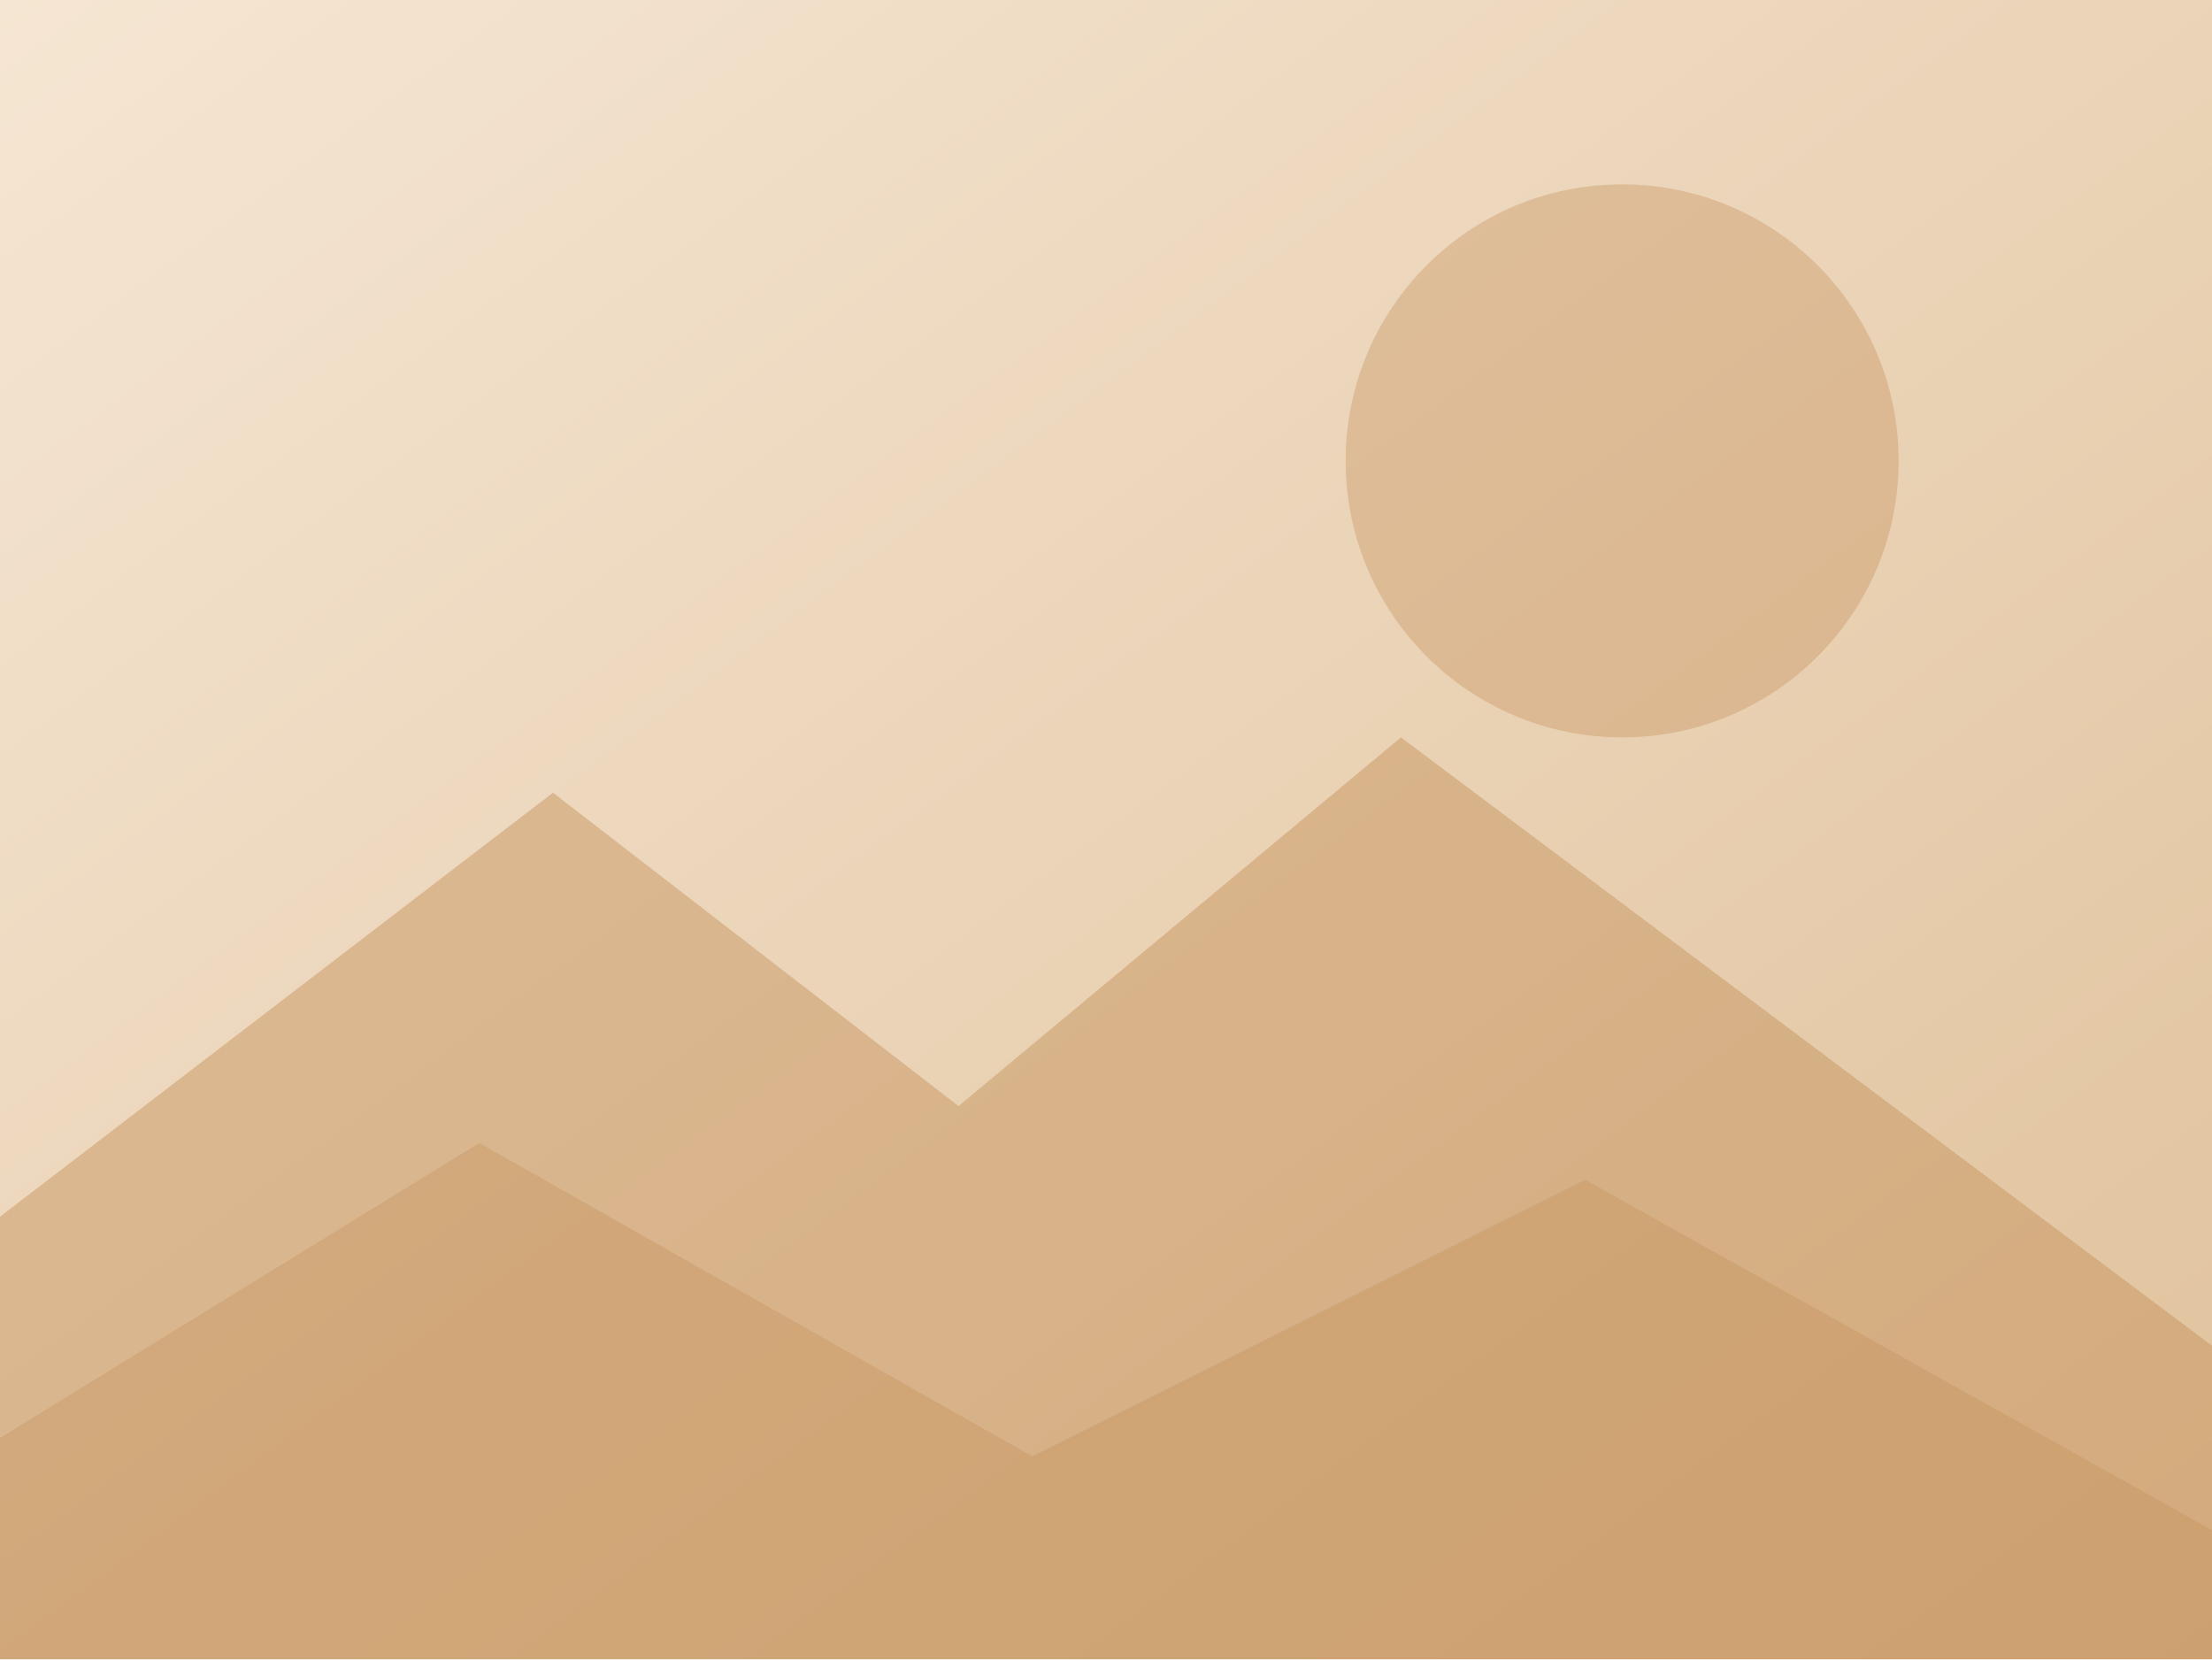
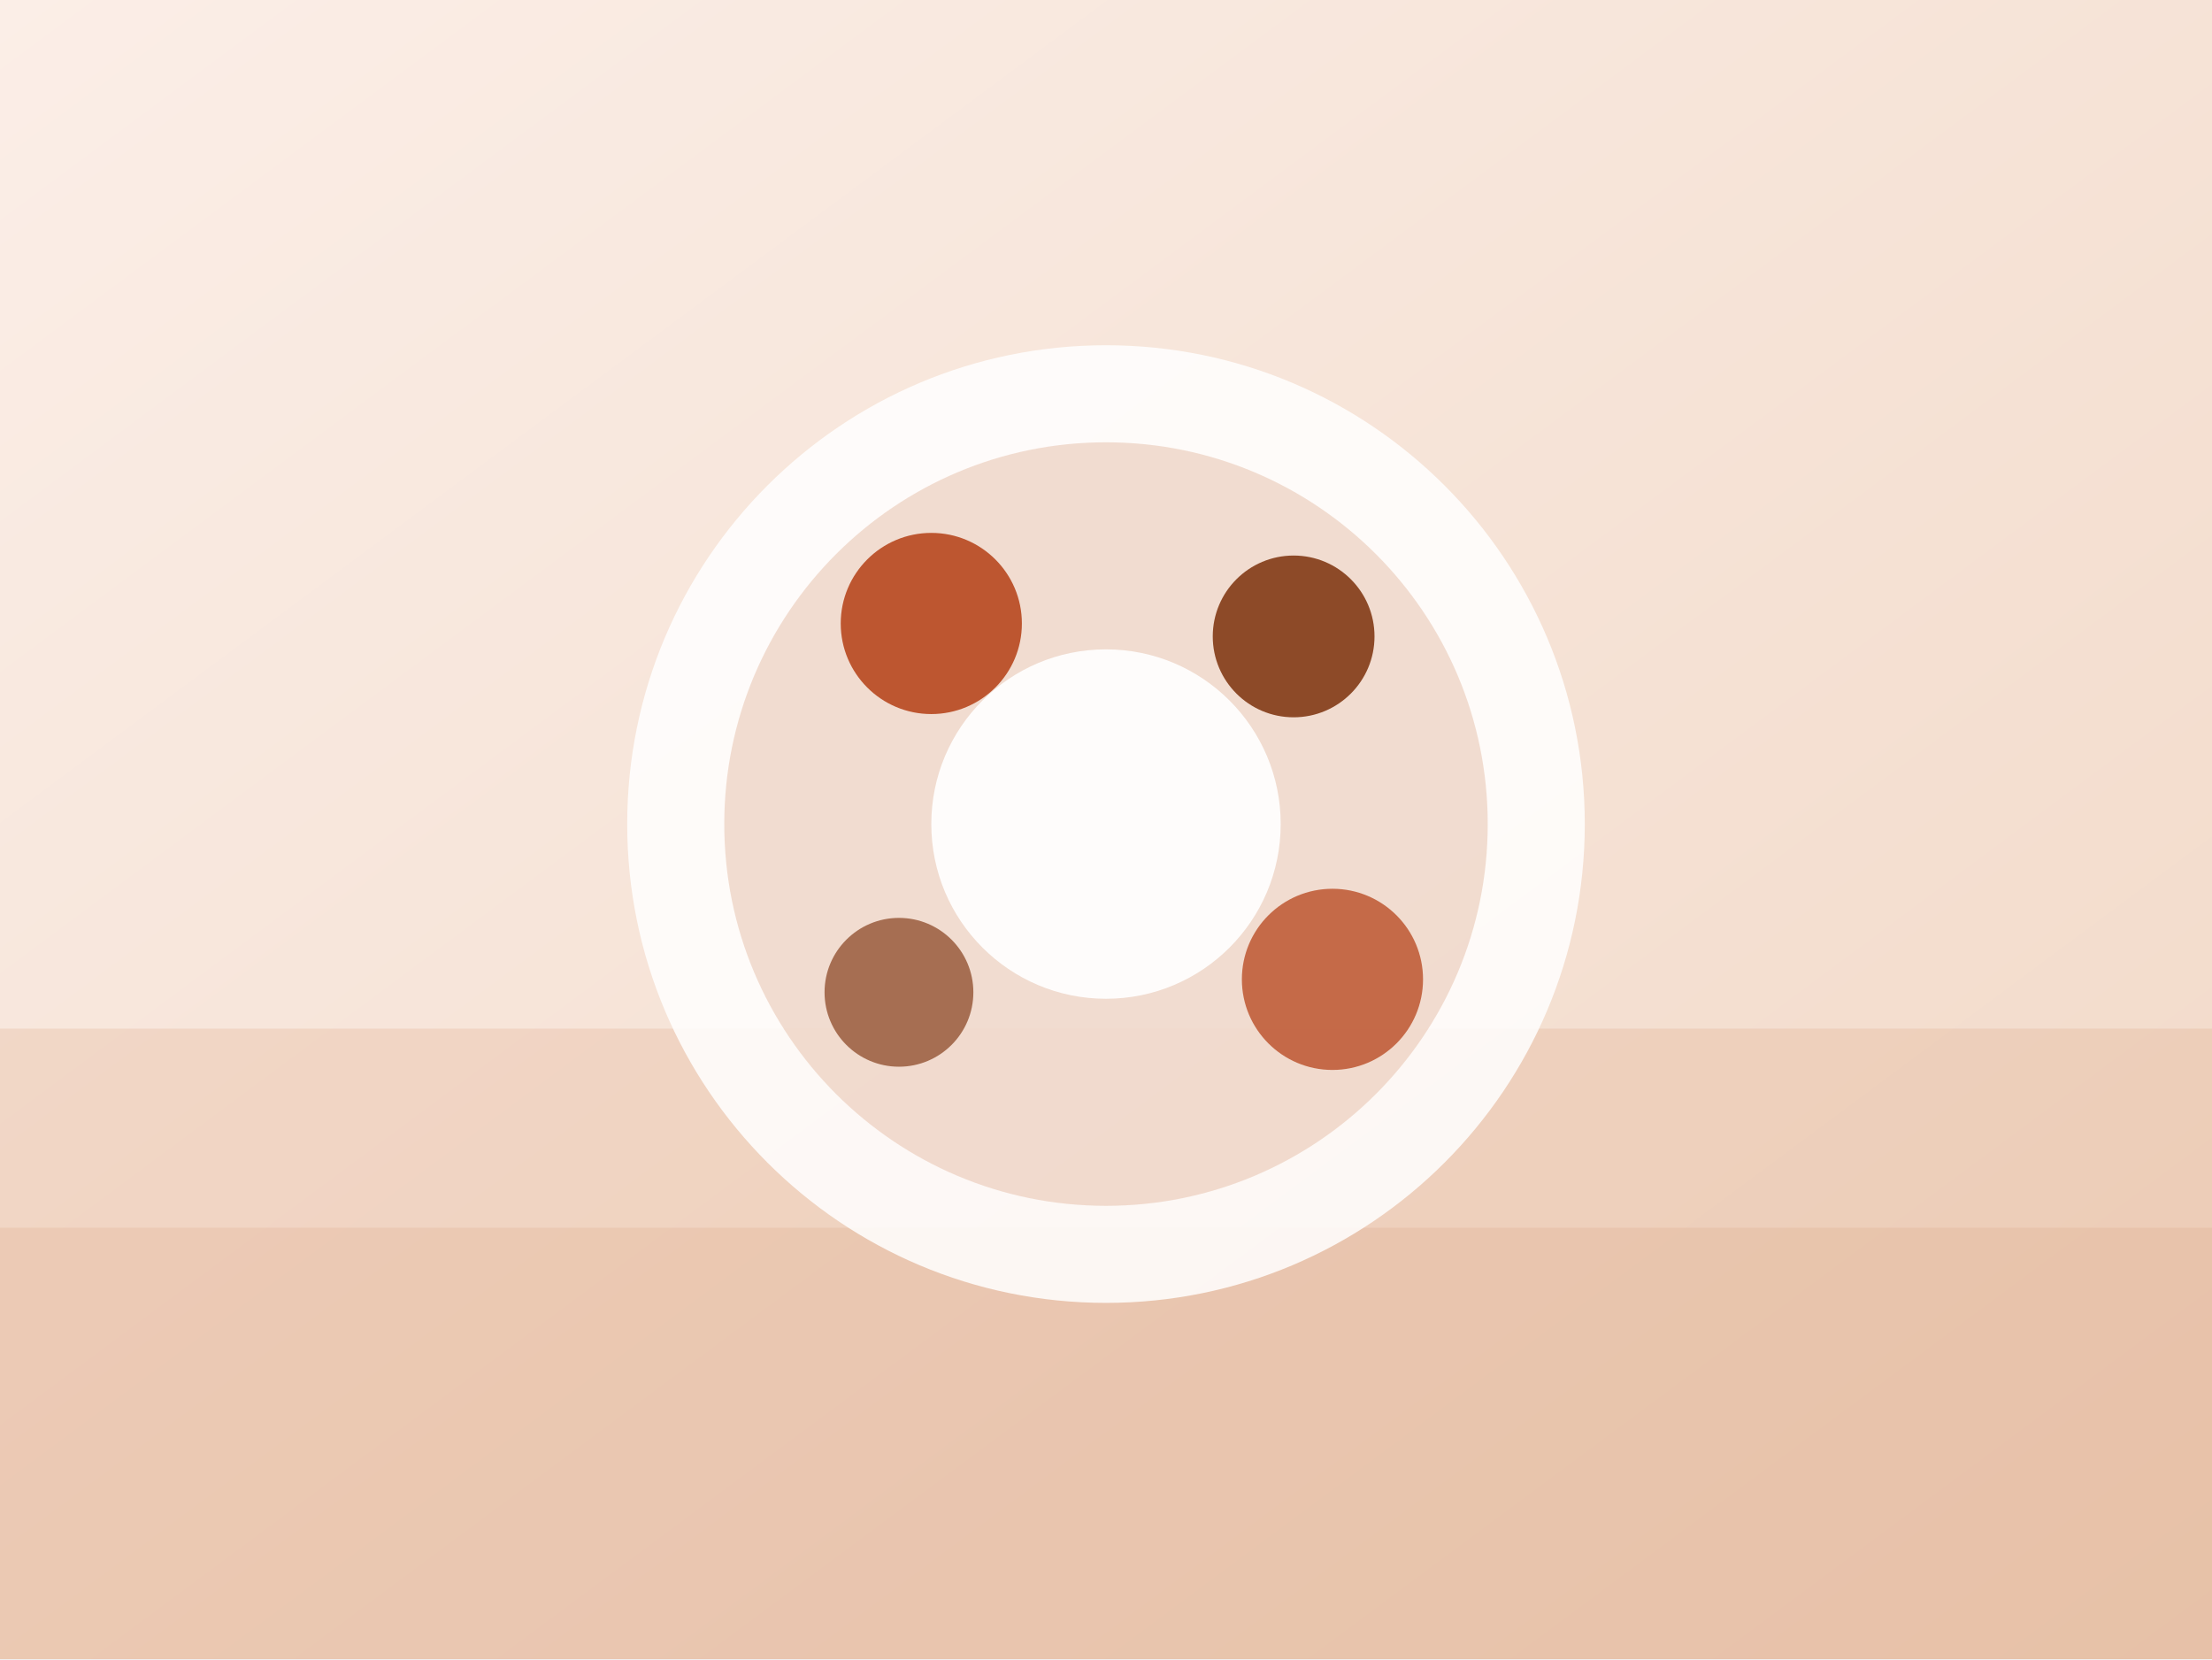
- <svg xmlns="http://www.w3.org/2000/svg" viewBox="0 0 1200 900" width="1200" height="900">
+ <svg xmlns="http://www.w3.org/2000/svg" viewBox="0 0 1200 900" width="1200" height="900" role="img" aria-label="plate illustration">
  <defs>
    <linearGradient id="g" x1="0" y1="0" x2="1" y2="1">
-       <stop offset="0" stop-color="#f5e6d3" />
-       <stop offset="1" stop-color="#e0c19b" />
+       <stop offset="0" stop-color="#fbeee7" />
+       <stop offset="1" stop-color="#f1d8c6" />
    </linearGradient>
  </defs>
  <rect width="1200" height="900" fill="url(#g)" />
-   <circle cx="880" cy="250" r="150" fill="#c08a52" opacity=".34" />
-   <path d="M0 660 L300 430 L520 600 L760 400 L1200 730 L1200 900 L0 900 Z" fill="#c08a52" opacity=".42" />
-   <path d="M0 780 L260 620 L560 790 L860 640 L1200 830 L1200 900 L0 900 Z" fill="#c08a52" opacity=".3" />
+   <rect y="558" width="1200" height="342" fill="#d59470" opacity=".2" />
+   <rect y="666" width="1200" height="234" fill="#d59470" opacity=".18" />
+   <g transform="translate(249.0 89.0) scale(1.755)">
+     <circle cx="200" cy="204" r="148" fill="#ffffff" opacity=".85" />
+     <circle cx="200" cy="204" r="118" fill="#d59470" opacity=".3" />
+     <circle cx="200" cy="204" r="54" fill="#ffffff" opacity=".92" />
+     <circle cx="146" cy="142" r="28" fill="#bd5630" />
+     <circle cx="258" cy="146" r="25" fill="#8d4a28" />
+     <circle cx="270" cy="252" r="28" fill="#bd5630" opacity=".85" />
+     <circle cx="136" cy="256" r="23" fill="#8d4a28" opacity=".75" />
+   </g>
</svg>
